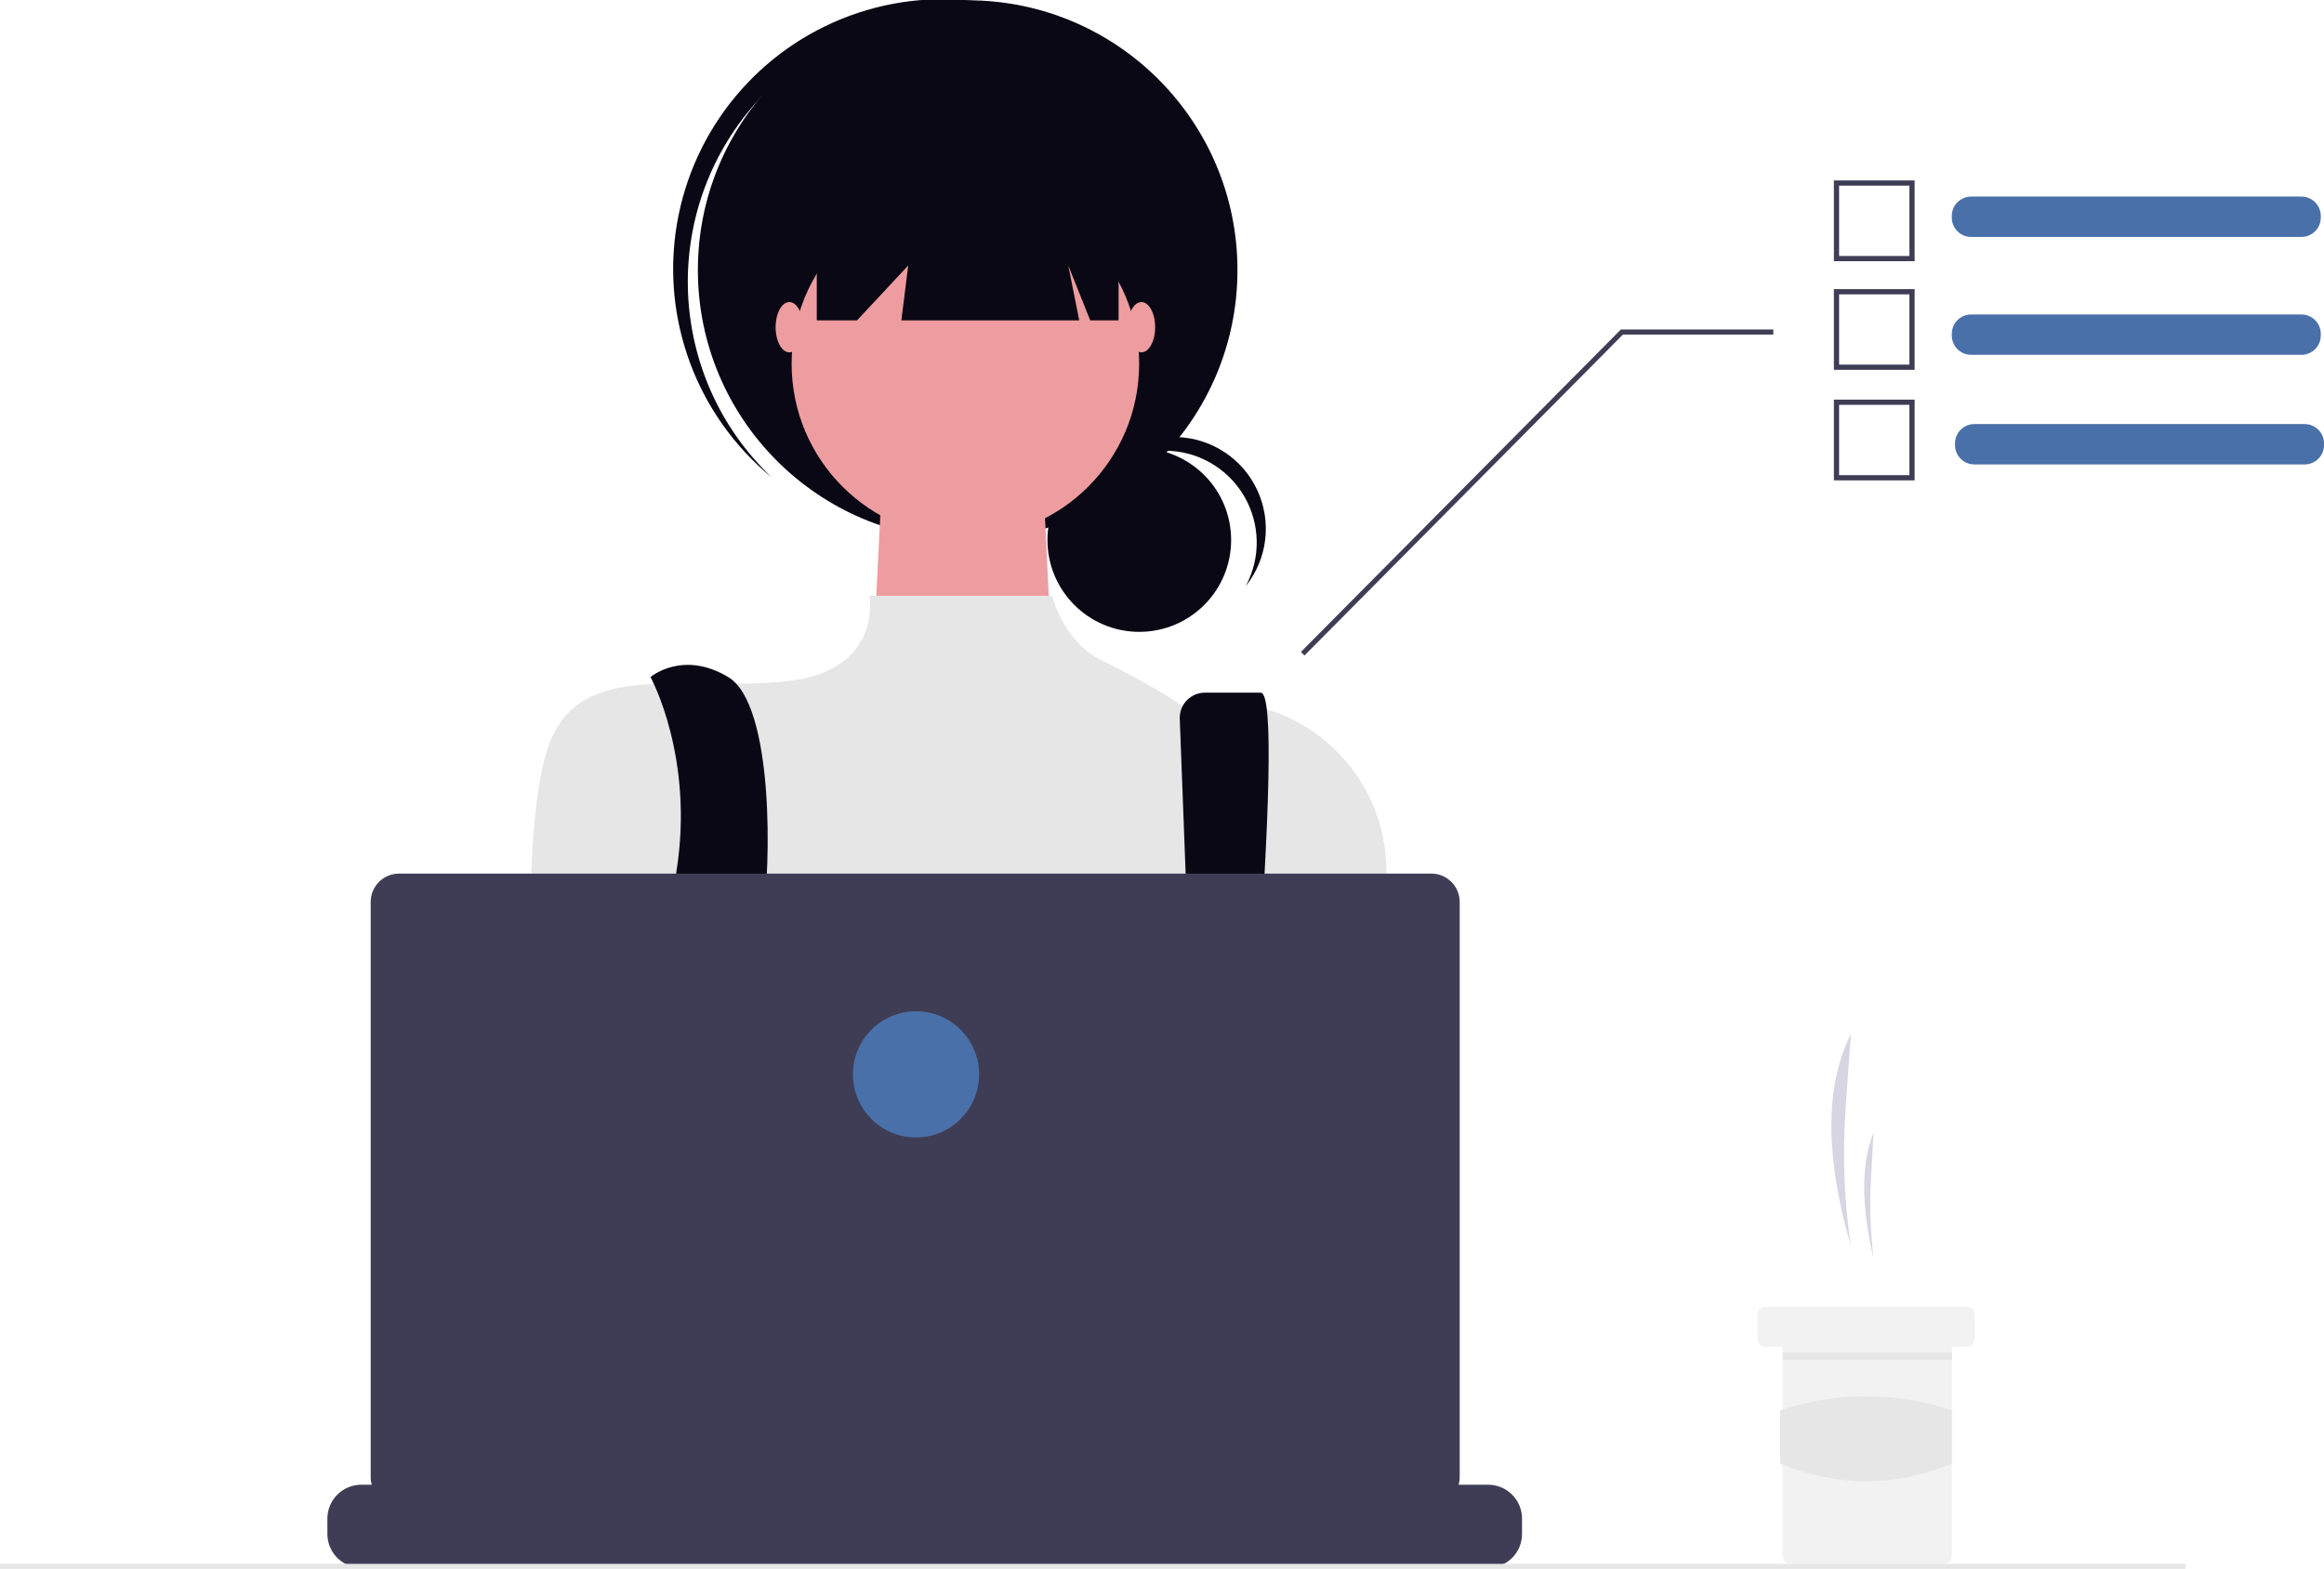
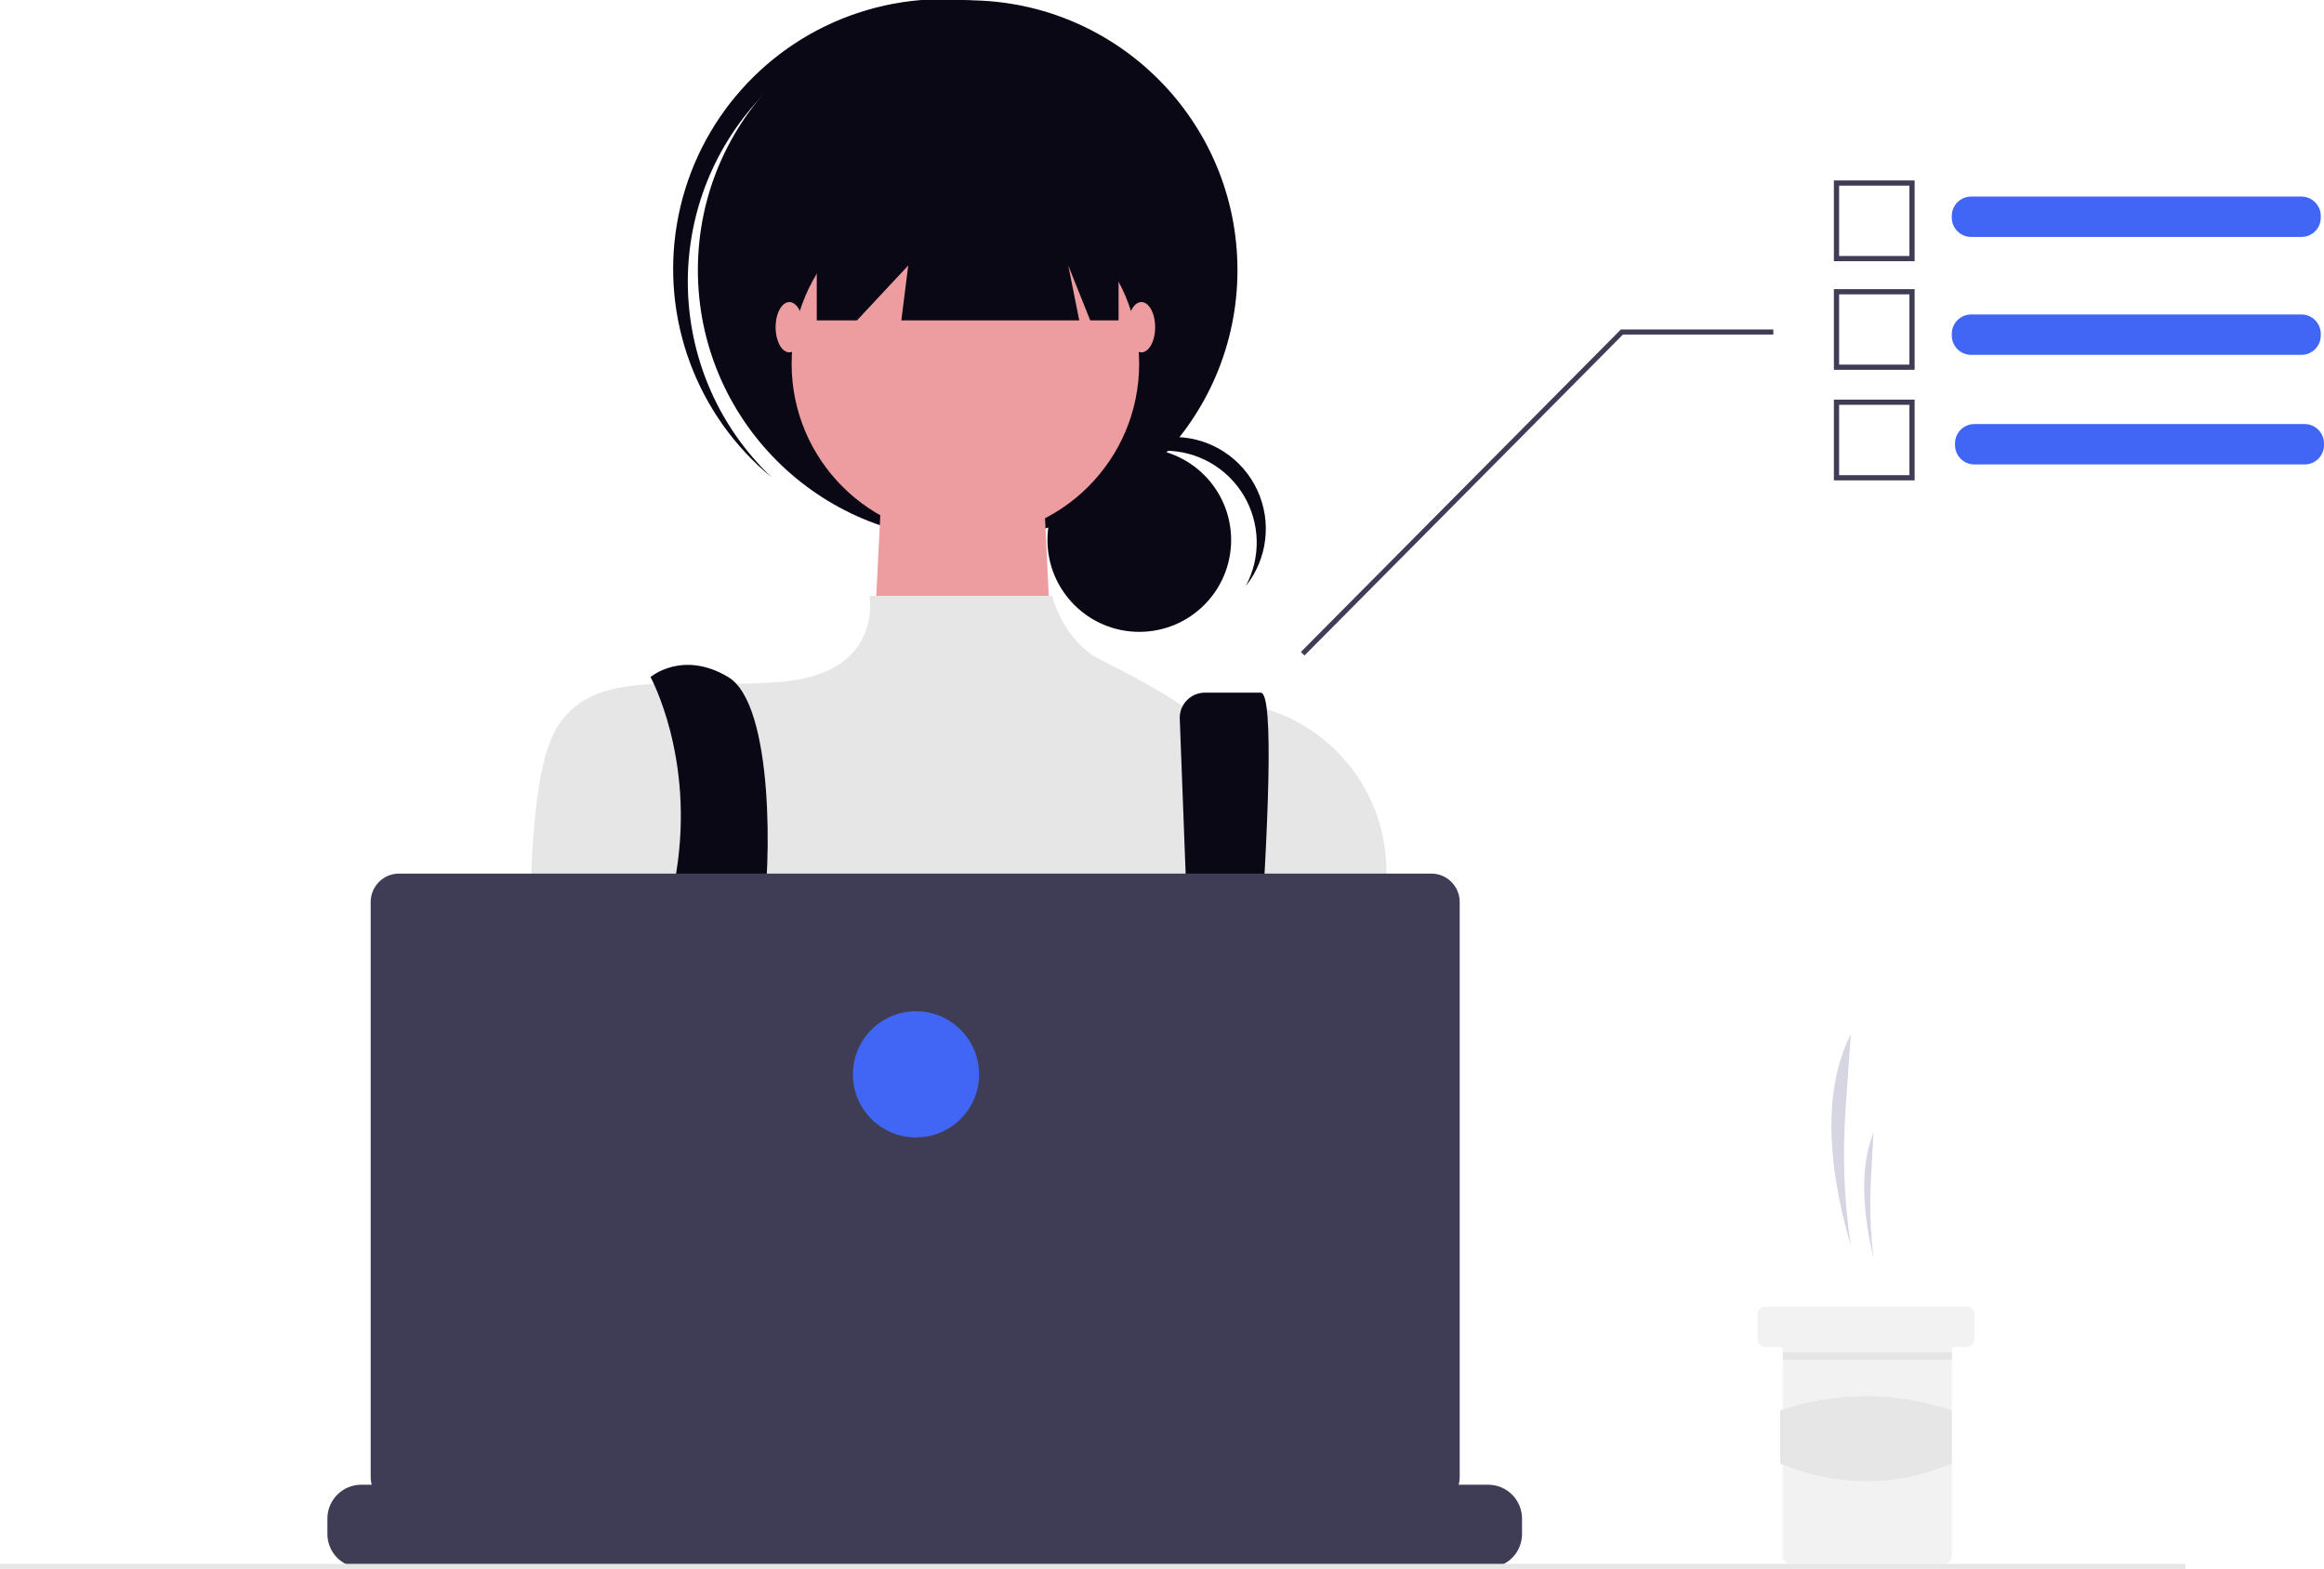
<svg xmlns="http://www.w3.org/2000/svg" width="960" height="648.149" viewBox="0 0 960 648.149" role="img" artist="Katerina Limpitsouni" source="https://undraw.co/">
  <g transform="translate(-474.474 -232.417)">
    <path d="M848.258,639.776h0a260.207,260.207,0,0,1-2.183-56.405l2.183-31.156h0c-12.031,23.939-9.312,55.447,0,87.561Z" transform="translate(390.764 107.389)" fill="#d6d6e3" />
    <path d="M857.089,643.334h0a191.276,191.276,0,0,1-1.051-33.574l1.051-18.545h0C851.3,605.464,852.608,624.219,857.089,643.334Z" transform="translate(391.315 109.043)" fill="#d6d6e3" />
    <path d="M900.582,663.345v10.424a3.143,3.143,0,0,1-3.127,3.127h-5.212a1.039,1.039,0,0,0-1.042,1.042v85.476a3.143,3.143,0,0,1-3.127,3.127H824.487a3.13,3.13,0,0,1-3.127-3.127V677.938a1.046,1.046,0,0,0-1.042-1.042h-6.254a3.13,3.13,0,0,1-3.127-3.127V663.345a3.123,3.123,0,0,1,3.127-3.127h83.391a3.136,3.136,0,0,1,3.127,3.127Z" transform="translate(389.523 111.968)" fill="#f2f2f2" />
    <rect width="69.84" height="3.127" transform="translate(1210.976 791.052)" fill="#e6e6e6" />
    <path d="M890.819,723.594c-23.37,9.671-47,9.778-70.883,0V701.563a111.317,111.317,0,0,1,70.883,0Z" transform="translate(389.904 113.475)" fill="#e6e6e6" />
    <circle cx="37.939" cy="37.939" r="37.939" transform="translate(907.155 417.571)" fill="#090814" />
    <path d="M577.3,314.631a37.944,37.944,0,0,1,33.4,55.944A37.93,37.93,0,1,0,547.68,328.9,37.845,37.845,0,0,1,577.3,314.631Z" transform="translate(378.363 103.984)" fill="#090814" />
    <circle cx="111.444" cy="111.444" r="111.444" transform="translate(762.755 232.54)" fill="#090814" />
    <path d="M415.41,178.2a111.425,111.425,0,0,1,154.448-11.685c-.911-.866-1.813-1.74-2.76-2.581A111.444,111.444,0,1,0,419.01,330.511c.947.842,1.92,1.635,2.887,2.439A111.425,111.425,0,0,1,415.41,178.2Z" transform="translate(371.324 96.642)" fill="#090814" />
    <path d="M-.746,4.481,65.351,0,68.73,69.84-3.665,63.03Z" transform="translate(839.703 423.782)" fill="#ed9da0" />
    <circle cx="71.778" cy="71.778" r="71.778" transform="translate(801.478 310.929)" fill="#ed9da0" />
    <path d="M540.162,378.544H464.726s5.887,31.669-35.668,35.447-79.333-7.556-94.444,20.778-8.6,129.221-8.6,129.221,28.333,102,51,117.111,221-5.667,221-5.667l83-104.806L678.208,489.8c-1.468-42.207-40-73.9-81.508-66.086q-1.223.23-2.462.5s-9.118-6.815-34.136-19.323C544.8,397.239,540.162,378.544,540.162,378.544Z" transform="translate(368.908 100.027)" fill="#e6e6e6" />
    <path d="M372.26,410.942s18.256,33.125,10.7,80.347,24.146,147.1,24.146,147.1l22.667-5.667S414.663,534.5,418.44,511.83s4.82-89.554-14.069-100.888S372.26,410.942,372.26,410.942Z" transform="translate(370.927 101.187)" fill="#090814" />
    <path d="M582,427.844l7.94,209.13,15.111,9.444s21.722-229.5,10.389-229.5h-23.06a10.393,10.393,0,0,0-10.393,10.393Q581.986,427.578,582,427.844Z" transform="translate(379.818 101.654)" fill="#090814" />
-     <circle cx="9.444" cy="9.444" r="9.444" transform="translate(778.979 715.962)" fill="#4A70A9" />
-     <circle cx="9.444" cy="9.444" r="9.444" transform="translate(967.868 725.406)" fill="#4A70A9" />
+     <circle cx="9.444" cy="9.444" r="9.444" transform="translate(778.979 715.962)" fill="#4166F5" />
+     <circle cx="9.444" cy="9.444" r="9.444" transform="translate(967.868 725.406)" fill="#4166F5" />
    <path d="M323.672,58.069v71.778H340.3L361.45,107.18l-2.833,22.667h73.477l-4.533-22.667,9.067,22.667h11.711V58.069Z" transform="translate(488.194 234.915)" fill="#090814" />
    <ellipse cx="5.667" cy="10.389" rx="5.667" ry="10.389" transform="translate(794.866 357.207)" fill="#ed9da0" />
    <ellipse cx="5.667" cy="10.389" rx="5.667" ry="10.389" transform="translate(940.311 357.207)" fill="#ed9da0" />
    <path d="M737.694,744.969V751.3a13.9,13.9,0,0,1-.948,5.076,14.263,14.263,0,0,1-1.011,2.085,14.007,14.007,0,0,1-12.04,6.838H258.215a14.007,14.007,0,0,1-12.04-6.838,14.269,14.269,0,0,1-1.011-2.085,13.906,13.906,0,0,1-.949-5.076v-6.327a14,14,0,0,1,13.992-14h26.839v-2.95a.583.583,0,0,1,.582-.584h14a.583.583,0,0,1,.584.582v2.952h8.746v-2.95a.583.583,0,0,1,.582-.584h14a.583.583,0,0,1,.584.582v2.952h8.756v-2.95a.583.583,0,0,1,.582-.584h14a.583.583,0,0,1,.584.582v2.952h8.746v-2.95a.583.583,0,0,1,.582-.584h14a.583.583,0,0,1,.584.582v2.952h8.746v-2.95a.583.583,0,0,1,.582-.584h14a.583.583,0,0,1,.584.582v2.952h8.756v-2.95a.583.583,0,0,1,.582-.584h14a.583.583,0,0,1,.584.582v2.952h8.746v-2.95a.583.583,0,0,1,.582-.584H538.785a.583.583,0,0,1,.584.582v2.952h8.756v-2.95a.583.583,0,0,1,.582-.584h14a.59.59,0,0,1,.584.584v2.95h8.746v-2.95a.583.583,0,0,1,.582-.584h14a.583.583,0,0,1,.584.582v2.952h8.746v-2.95a.583.583,0,0,1,.582-.584h14a.583.583,0,0,1,.584.582v2.952h8.756v-2.95a.583.583,0,0,1,.582-.584h14a.581.581,0,0,1,.573.584v2.95h8.756v-2.95a.583.583,0,0,1,.582-.584h14a.583.583,0,0,1,.584.582v2.952H667.7v-2.95a.583.583,0,0,1,.582-.584h14a.583.583,0,0,1,.584.582v2.952h40.83a14,14,0,0,1,14,13.992Z" transform="translate(365.5 114.817)" fill="#3f3d56" />
    <rect width="902.764" height="2.085" transform="translate(474.474 878.481)" fill="#e6e6e6" />
    <path d="M699.485,488.621H273.1a11.736,11.736,0,0,0-11.736,11.736V737.93A11.736,11.736,0,0,0,273.1,749.666H699.485a11.736,11.736,0,0,0,11.736-11.736V500.357A11.736,11.736,0,0,0,699.485,488.621Z" transform="translate(366.227 104.694)" fill="#3f3d56" />
-     <circle cx="26.06" cy="26.06" r="26.06" transform="translate(826.802 650.198)" fill="#4A70A9" />
+     <circle cx="26.06" cy="26.06" r="26.06" transform="translate(826.802 650.198)" fill="#4166F5" />
    <path d="M517.823,272.7,649.379,140.1h62.109v-2.085H648.509l-.305.31L516.341,271.23Z" transform="translate(495.512 230.519)" fill="#3f3d56" />
-     <rect width="152.422" height="16.678" rx="8" transform="translate(1280.723 313.628)" fill="#4A70A9" />
+     <rect width="152.422" height="16.678" rx="8" transform="translate(1280.723 313.628)" fill="#4166F5" />
    <path d="M875.382,247.272H842.026V213.915h33.357Zm-31.2-2.155h29.046V216.07H844.181Z" transform="translate(389.991 93.049)" fill="#3f3d56" />
-     <rect width="152.422" height="16.678" rx="8" transform="translate(1280.723 362.335)" fill="#4A70A9" />
+     <rect width="152.422" height="16.678" rx="8" transform="translate(1280.723 362.335)" fill="#4166F5" />
    <path d="M875.382,290.7H842.026V257.348h33.357Zm-31.2-2.155h29.046V259.5H844.181Z" transform="translate(389.991 94.509)" fill="#3f3d56" />
-     <rect width="152.422" height="16.678" rx="8" transform="translate(1282.052 407.609)" fill="#4A70A9" />
+     <rect width="152.422" height="16.678" rx="8" transform="translate(1282.052 407.609)" fill="#4166F5" />
    <path d="M875.382,334.137H842.026V300.781h33.357Zm-31.2-2.155h29.046V302.936H844.181Z" transform="translate(389.991 96.731)" fill="#3f3d56" />
  </g>
</svg>
